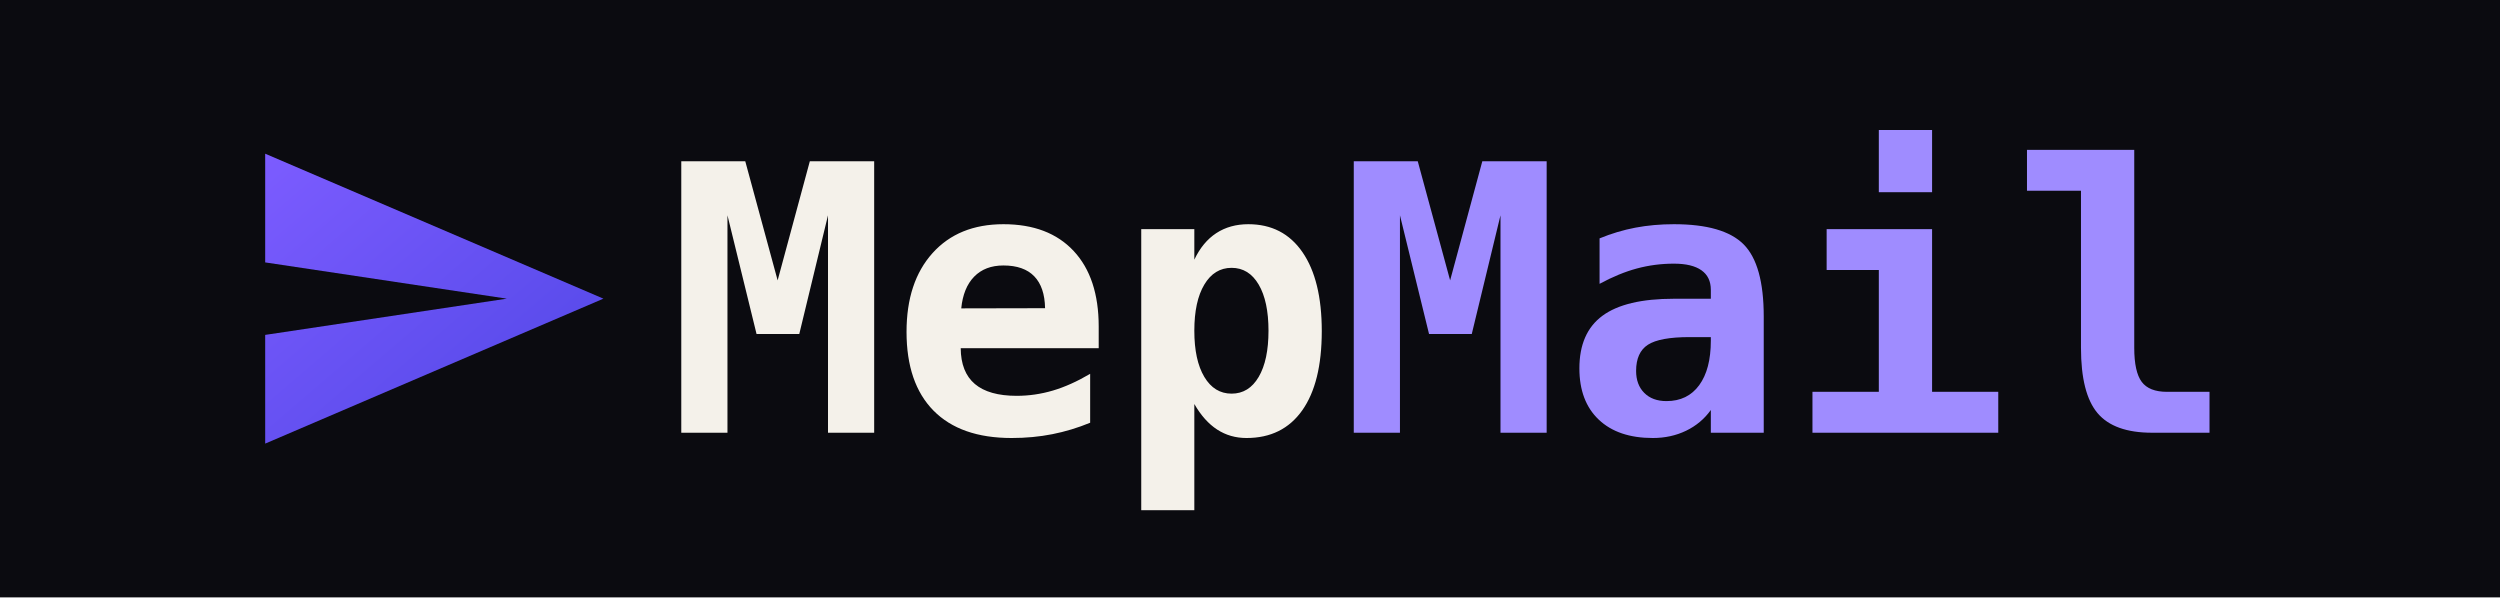
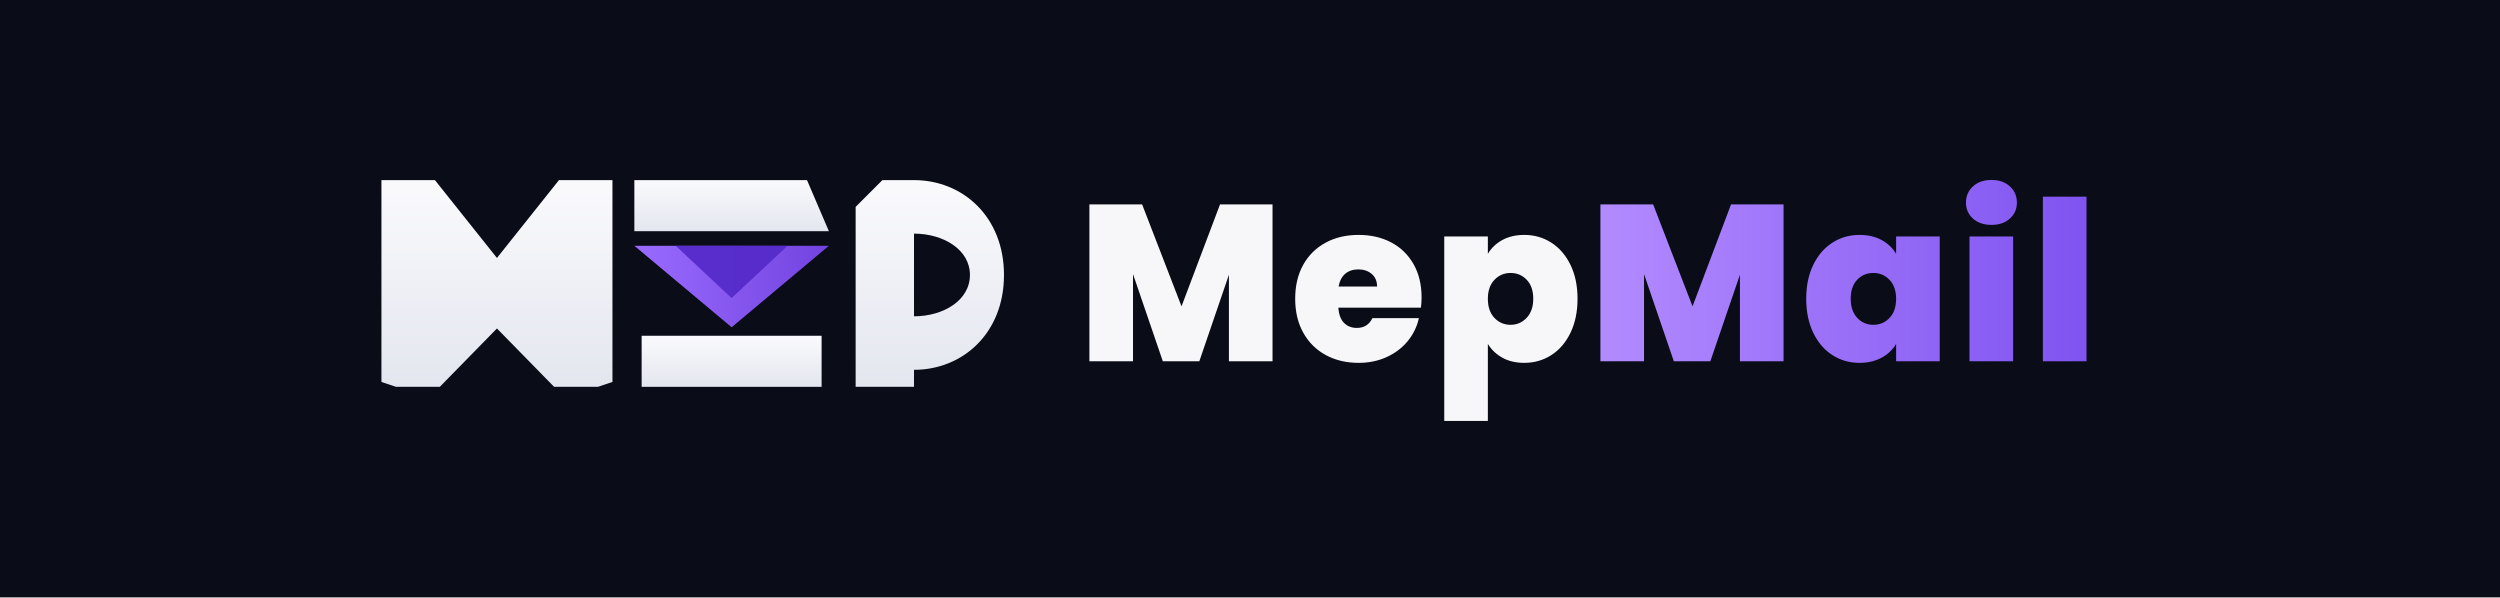
- <svg xmlns="http://www.w3.org/2000/svg" viewBox="0 0 6043 1444" role="img" aria-label="MepMail banner">
-   <defs>
-     <linearGradient id="mm-g" x1="0" y1="0" x2="1" y2="1">
-       <stop offset="0" stop-color="#7C5CFF" />
-       <stop offset="1" stop-color="#4F46E5" />
+ <svg xmlns="http://www.w3.org/2000/svg" viewBox="0 0 6043 1444">
+   <rect width="6043" height="1444" fill="#0A0C18" />
+   <g transform="translate(922 435.4) scale(2.93912)">
+     <defs>
+       <linearGradient id="lkdsh" x1="0" y1="0" x2="0" y2="1">
+         <stop offset="0" stop-color="#FAFAFD" />
+         <stop offset="1" stop-color="#E4E6EF" />
+       </linearGradient>
+       <linearGradient id="lkdenv" x1="0" y1="0" x2="1" y2="0">
+         <stop offset="0" stop-color="#9A6BFF" />
+         <stop offset="1" stop-color="#7343E0" />
+       </linearGradient>
+     </defs>
+     <path d="M0,170 L0,0 L44,0 L95,64 L146,0 L190,0 L190,166 L178,170 L142,170 L95,122 L48,170 L12,170 L0,166 Z" fill="url(#lkdsh)" />
+     <path d="M208,0 L350,0 L368,42 L208,42 Z" fill="url(#lkdsh)" />
+     <path d="M214,128 L362,128 L362,170 L214,170 Z" fill="url(#lkdsh)" />
+     <path d="M208,54 L368,54 L288,121 Z" fill="url(#lkdenv)" />
+     <path d="M242,54 L334,54 L288,97 Z" fill="#5228C8" fill-opacity="0.9" />
+     <path d="M390,170 L390,22 L412,0 L438,0 C478,0 512,30 512,78 C512,126 478,156 438,156 L438,170 Z M438,44 C462,44 484,57 484,78 C484,99 462,112 438,112 Z" fill="url(#lkdsh)" fill-rule="evenodd" />
+     <linearGradient id="lkdmail" x1="992" y1="0" x2="1413" y2="0" gradientUnits="userSpaceOnUse">
+       <stop offset="0" stop-color="#B48CFF" />
+       <stop offset="1" stop-color="#7E52F0" />
    </linearGradient>
-   </defs>
-   <rect width="6043" height="1444" fill="#0B0B10" />
-   <g transform="translate(553.4 254.7) scale(7.3)">
-     <path d="M12 112 L124 64 L12 16 L12 52 L92 64 L12 76 Z" fill="url(#mm-g)" />
+     <path d="M732.857 19.985V149.0H696.989V77.813L672.65 149.0H642.638L618.116 77.264V149.0H582.248V19.985H625.619L658.01 103.799L689.669 19.985Z M854.892 104.897H786.999Q787.548 113.315 791.666 117.433Q795.783 121.55 802.188 121.55Q811.155 121.55 814.998 113.498H853.245Q850.866 124.112 844.004 132.438Q837.141 140.765 826.71 145.523Q816.279 150.281 803.652 150.281Q788.463 150.281 776.659 143.876Q764.856 137.471 758.177 125.576Q751.497 113.681 751.497 97.577Q751.497 81.473 758.085 69.669Q764.673 57.866 776.476 51.461Q788.28 45.056 803.652 45.056Q818.841 45.056 830.553 51.278Q842.265 57.5 848.853 69.12Q855.441 80.741 855.441 96.479Q855.441 100.688 854.892 104.897ZM818.841 87.512Q818.841 80.924 814.449 77.173Q810.057 73.421 803.469 73.421Q796.881 73.421 792.672 76.99Q788.463 80.558 787.182 87.512Z M939.961 45.056Q952.222 45.056 962.196 51.461Q972.169 57.866 977.933 69.761Q983.698 81.656 983.698 97.577Q983.698 113.498 977.933 125.484Q972.169 137.471 962.196 143.876Q952.222 150.281 939.961 150.281Q929.53 150.281 921.936 146.072Q914.341 141.863 909.949 134.726V198.044H874.081V46.337H909.949V60.611Q914.158 53.474 921.844 49.265Q929.53 45.056 939.961 45.056ZM928.615 76.349Q920.746 76.349 915.347 82.022Q909.949 87.695 909.949 97.577Q909.949 107.642 915.347 113.315Q920.746 118.988 928.615 118.988Q936.484 118.988 941.882 113.224Q947.281 107.459 947.281 97.577Q947.281 87.512 941.882 81.93Q936.484 76.349 928.615 76.349Z" fill="#F7F7F9" />
+     <path d="M1153.13 19.985V149.0H1117.262V77.813L1092.923 149.0H1062.911L1038.389 77.264V149.0H1002.521V19.985H1045.892L1078.283 103.799L1109.942 19.985Z M1215.507 45.056Q1226.121 45.056 1233.807 49.265Q1241.493 53.474 1245.702 60.611V46.337H1281.57V149.0H1245.702V134.726Q1241.493 141.863 1233.715 146.072Q1225.938 150.281 1215.507 150.281Q1203.246 150.281 1193.273 143.876Q1183.299 137.471 1177.534 125.484Q1171.77 113.498 1171.77 97.577Q1171.77 81.656 1177.534 69.761Q1183.299 57.866 1193.273 51.461Q1203.246 45.056 1215.507 45.056ZM1227.036 76.349Q1218.984 76.349 1213.677 81.93Q1208.37 87.512 1208.37 97.577Q1208.37 107.459 1213.677 113.224Q1218.984 118.988 1227.036 118.988Q1234.905 118.988 1240.303 113.315Q1245.702 107.642 1245.702 97.577Q1245.702 87.695 1240.303 82.022Q1234.905 76.349 1227.036 76.349Z M1303.138 18.521Q1303.138 10.469 1308.902 5.162Q1314.667 -0.145 1324.183 -0.145Q1333.516 -0.145 1339.281 5.162Q1345.045 10.469 1345.045 18.521Q1345.045 26.39 1339.281 31.605Q1333.516 36.821 1324.183 36.821Q1314.667 36.821 1308.902 31.605Q1303.138 26.39 1303.138 18.521ZM1341.934 46.337V149.0H1306.066V46.337Z M1402.298 13.58V149.0H1366.43V13.58Z" fill="url(#lkdmail)" />
  </g>
-   <text x="1609" y="1046" font-family="'JetBrains Mono','DejaVu Sans Mono',ui-monospace,Consolas,monospace" font-size="900" font-weight="700" fill="#F4F1EA">Mep<tspan fill="#9F8CFF">Mail</tspan>
-   </text>
</svg>
